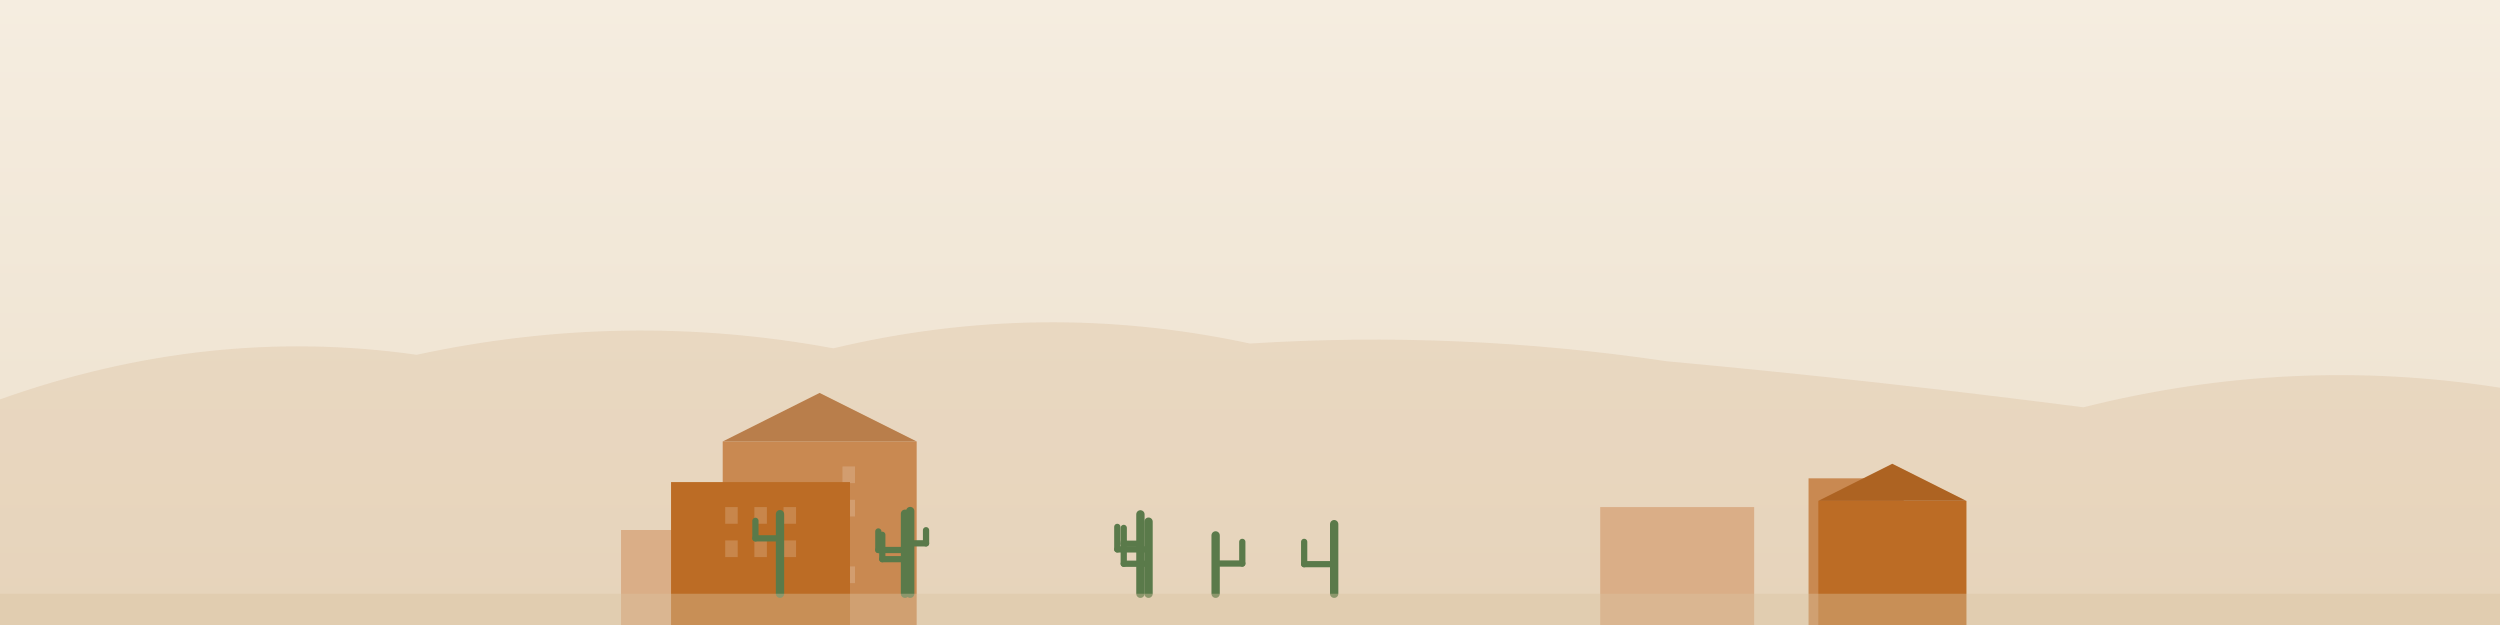
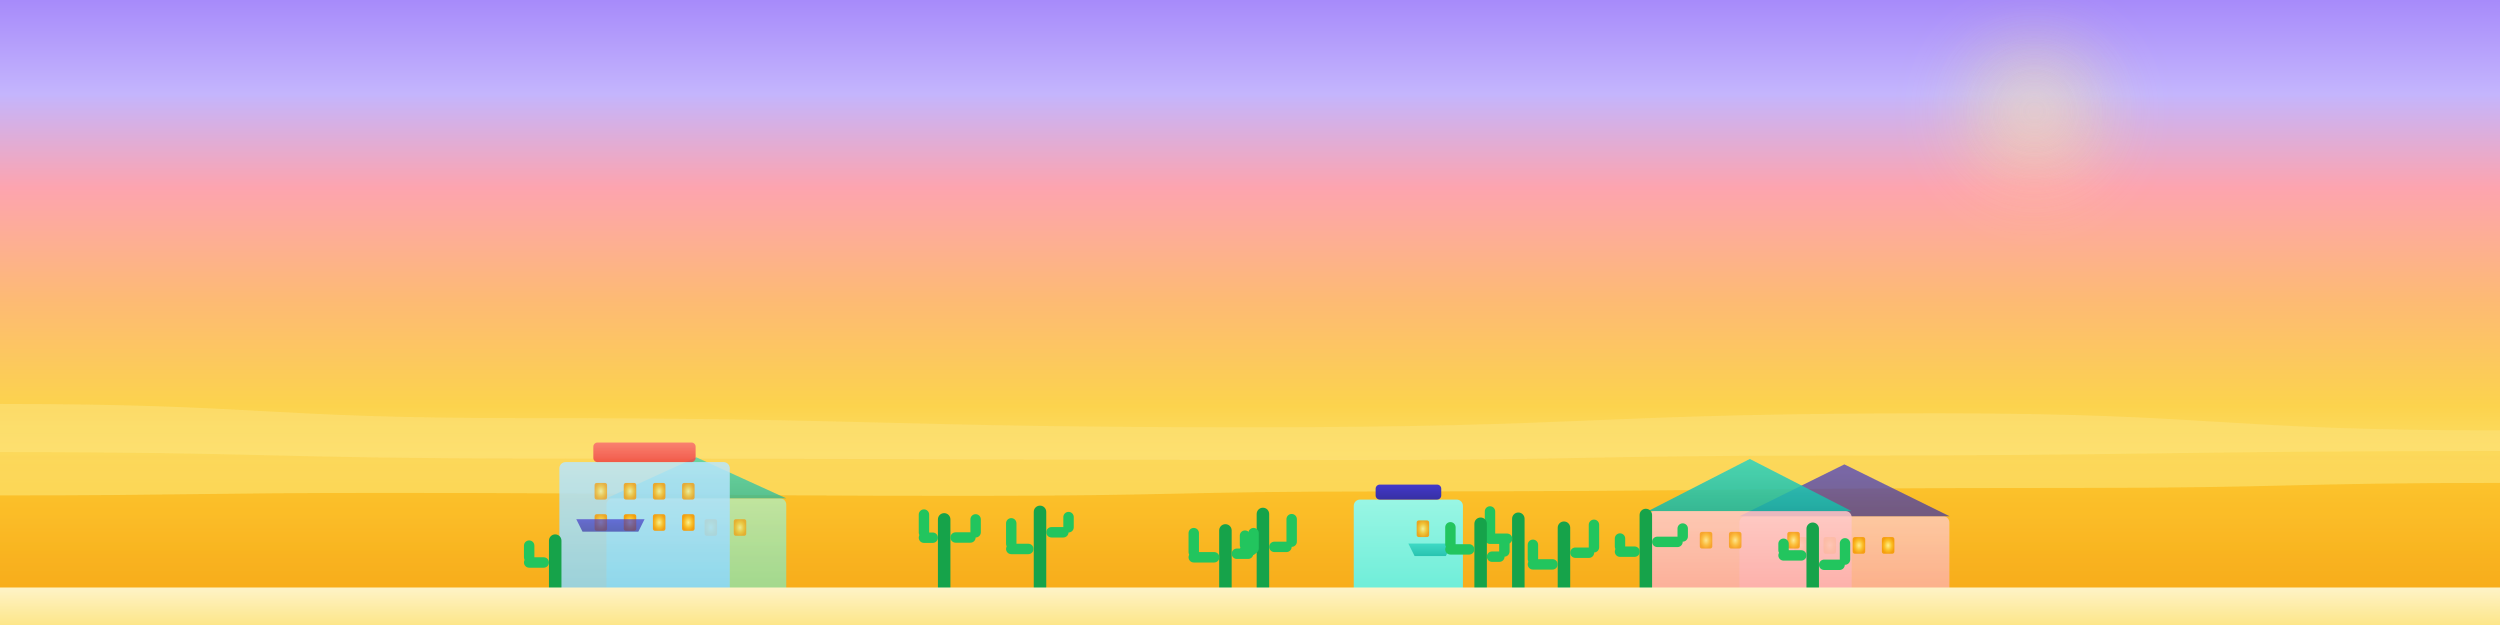
<svg xmlns="http://www.w3.org/2000/svg" viewBox="0 0 1200 300" width="1200" height="300">
  <defs>
    <linearGradient id="skyGrad" x1="0" y1="0" x2="0" y2="1">
-       <stop offset="0%" stop-color="#f5ede0" />
-       <stop offset="100%" stop-color="#ede0cc" />
+       <stop offset="0%" stop-color="#a78bfa" />
+       <stop offset="15%" stop-color="#c4b5fd" />
+       <stop offset="30%" stop-color="#fda4af" />
+       <stop offset="48%" stop-color="#fdba74" />
+       <stop offset="65%" stop-color="#fcd34d" />
+       <stop offset="85%" stop-color="#fef08a" />
+       <stop offset="100%" stop-color="#fef9c3" />
    </linearGradient>
+     <linearGradient id="bldg_coral" x1="0" y1="0" x2="0" y2="1">
+       <stop offset="0%" stop-color="#fecaca" />
+       <stop offset="100%" stop-color="#fca5a5" />
+     </linearGradient>
+     <linearGradient id="bldg_teal" x1="0" y1="0" x2="0" y2="1">
+       <stop offset="0%" stop-color="#99f6e4" />
+       <stop offset="100%" stop-color="#5eead4" />
+     </linearGradient>
+     <linearGradient id="bldg_amber" x1="0" y1="0" x2="0" y2="1">
+       <stop offset="0%" stop-color="#fde68a" />
+       <stop offset="100%" stop-color="#fcd34d" />
+     </linearGradient>
+     <linearGradient id="bldg_lavender" x1="0" y1="0" x2="0" y2="1">
+       <stop offset="0%" stop-color="#ddd6fe" />
+       <stop offset="100%" stop-color="#c4b5fd" />
+     </linearGradient>
+     <linearGradient id="bldg_blue" x1="0" y1="0" x2="0" y2="1">
+       <stop offset="0%" stop-color="#bfdbfe" />
+       <stop offset="100%" stop-color="#93c5fd" />
+     </linearGradient>
+     <linearGradient id="bldg_mint" x1="0" y1="0" x2="0" y2="1">
+       <stop offset="0%" stop-color="#a7f3d0" />
+       <stop offset="100%" stop-color="#6ee7b7" />
+     </linearGradient>
+     <linearGradient id="bldg_rose" x1="0" y1="0" x2="0" y2="1">
+       <stop offset="0%" stop-color="#fecdd3" />
+       <stop offset="100%" stop-color="#fda4af" />
+     </linearGradient>
+     <linearGradient id="bldg_sky" x1="0" y1="0" x2="0" y2="1">
+       <stop offset="0%" stop-color="#bae6fd" />
+       <stop offset="100%" stop-color="#7dd3fc" />
+     </linearGradient>
+     <linearGradient id="roof_navyRoof" x1="0" y1="0" x2="0" y2="1">
+       <stop offset="0%" stop-color="#4338ca" />
+       <stop offset="100%" stop-color="#3730a3" />
+     </linearGradient>
+     <linearGradient id="roof_coralRoof" x1="0" y1="0" x2="0" y2="1">
+       <stop offset="0%" stop-color="#f87171" />
+       <stop offset="100%" stop-color="#ef4444" />
+     </linearGradient>
+     <linearGradient id="roof_tealRoof" x1="0" y1="0" x2="0" y2="1">
+       <stop offset="0%" stop-color="#2dd4bf" />
+       <stop offset="100%" stop-color="#14b8a6" />
+     </linearGradient>
+     <radialGradient id="windowGlow" cx="50%" cy="50%" r="50%">
+       <stop offset="0%" stop-color="#fef08a" />
+       <stop offset="60%" stop-color="#fbbf24" />
+       <stop offset="100%" stop-color="#f59e0b" />
+     </radialGradient>
+     <linearGradient id="hillFar" x1="0" y1="0" x2="0" y2="1">
+       <stop offset="0%" stop-color="#c4b5fd" />
+       <stop offset="100%" stop-color="#a5b4fc" />
+     </linearGradient>
+     <linearGradient id="hillMid" x1="0" y1="0" x2="0" y2="1">
+       <stop offset="0%" stop-color="#86efac" />
+       <stop offset="100%" stop-color="#4ade80" />
+     </linearGradient>
+     <linearGradient id="hillNear" x1="0" y1="0" x2="0" y2="1">
+       <stop offset="0%" stop-color="#34d399" />
+       <stop offset="100%" stop-color="#10b981" />
+     </linearGradient>
+     <linearGradient id="hillDesertFar" x1="0" y1="0" x2="0" y2="1">
+       <stop offset="0%" stop-color="#fde68a" />
+       <stop offset="100%" stop-color="#fcd34d" />
+     </linearGradient>
+     <linearGradient id="hillDesertMid" x1="0" y1="0" x2="0" y2="1">
+       <stop offset="0%" stop-color="#fcd34d" />
+       <stop offset="100%" stop-color="#fbbf24" />
+     </linearGradient>
+     <linearGradient id="hillDesertNear" x1="0" y1="0" x2="0" y2="1">
+       <stop offset="0%" stop-color="#fbbf24" />
+       <stop offset="100%" stop-color="#f59e0b" />
+     </linearGradient>
+     <linearGradient id="groundGrad" x1="0" y1="0" x2="0" y2="1">
+       <stop offset="0%" stop-color="#fef3c7" />
+       <stop offset="100%" stop-color="#fde68a" />
+     </linearGradient>
+     <linearGradient id="waterGrad" x1="0" y1="0" x2="0" y2="1">
+       <stop offset="0%" stop-color="#bfdbfe" />
+       <stop offset="100%" stop-color="#93c5fd" />
+     </linearGradient>
+     <filter id="softGlow" x="-50%" y="-50%" width="200%" height="200%">
+       <feGaussianBlur in="SourceGraphic" stdDeviation="12" />
+     </filter>
  </defs>
  <rect width="1200" height="300" fill="url(#skyGrad)" />
-   <path d="M0 300 L0.0 191.7 Q100.0 156.1 200.0 170.3 Q300.0 148.7 400.0 167.2 Q500.0 143.4 600.0 164.9 Q700.0 158.6 800.0 173.4 Q900.0 182.6 1000.0 195.5 Q1100.0 170.4 1200.0 186.1 L1200 300 Z" fill="#d9bc9b" opacity="0.35" />
-   <rect x="298.1" y="254.4" width="54.5" height="45.6" fill="#daae87" />
-   <rect x="768.1" y="243.4" width="73.9" height="56.6" fill="#daae87" />
-   <rect x="346.9" y="211.9" width="93.1" height="88.1" fill="#c98951" />
-   <polygon points="346.9,211.9 393.4,188.6 440.0,211.9" fill="#b97e4b" />
-   <rect x="404.4" y="223.9" width="6" height="8" fill="#dcb28e" opacity="0.5" />
-   <rect x="390.4" y="239.9" width="6" height="8" fill="#dcb28e" opacity="0.5" />
-   <rect x="404.4" y="239.9" width="6" height="8" fill="#dcb28e" opacity="0.5" />
-   <rect x="390.4" y="271.9" width="6" height="8" fill="#dcb28e" opacity="0.5" />
-   <rect x="404.4" y="271.9" width="6" height="8" fill="#dcb28e" opacity="0.5" />
-   <rect x="868.1" y="229.6" width="45.7" height="70.4" fill="#c98951" />
-   <rect x="881.0" y="273.6" width="6" height="8" fill="#dcb28e" opacity="0.5" />
-   <rect x="895.0" y="273.6" width="6" height="8" fill="#dcb28e" opacity="0.5" />
-   <rect x="322.1" y="231.4" width="85.9" height="68.6" fill="#bc6c25" />
-   <rect x="348.1" y="243.4" width="6" height="8" fill="#d39f71" opacity="0.5" />
-   <rect x="362.1" y="243.4" width="6" height="8" fill="#d39f71" opacity="0.5" />
-   <rect x="376.1" y="243.4" width="6" height="8" fill="#d39f71" opacity="0.5" />
-   <rect x="348.1" y="259.4" width="6" height="8" fill="#d39f71" opacity="0.5" />
-   <rect x="362.1" y="259.4" width="6" height="8" fill="#d39f71" opacity="0.5" />
-   <rect x="376.1" y="259.4" width="6" height="8" fill="#d39f71" opacity="0.5" />
-   <rect x="872.8" y="240.4" width="71.1" height="59.6" fill="#bc6c25" />
-   <polygon points="872.8,240.4 908.3,222.6 943.8,240.4" fill="#ad6322" />
-   <line x1="640.4" y1="285.0" x2="640.4" y2="251.6" stroke="#5a7a4a" stroke-width="4" stroke-linecap="round" />
-   <line x1="640.4" y1="270.8" x2="626.0" y2="270.8" stroke="#5a7a4a" stroke-width="3" stroke-linecap="round" />
-   <line x1="626.0" y1="270.8" x2="626.0" y2="260.1" stroke="#5a7a4a" stroke-width="3" stroke-linecap="round" />
-   <line x1="434.4" y1="285.0" x2="434.4" y2="246.6" stroke="#5a7a4a" stroke-width="4" stroke-linecap="round" />
-   <line x1="434.4" y1="268.4" x2="423.5" y2="268.4" stroke="#5a7a4a" stroke-width="3" stroke-linecap="round" />
-   <line x1="423.5" y1="268.4" x2="423.5" y2="256.7" stroke="#5a7a4a" stroke-width="3" stroke-linecap="round" />
-   <line x1="434.4" y1="260.8" x2="444.5" y2="260.8" stroke="#5a7a4a" stroke-width="3" stroke-linecap="round" />
-   <line x1="444.5" y1="260.8" x2="444.5" y2="254.5" stroke="#5a7a4a" stroke-width="3" stroke-linecap="round" />
-   <line x1="547.4" y1="285.0" x2="547.4" y2="246.9" stroke="#5a7a4a" stroke-width="4" stroke-linecap="round" />
-   <line x1="547.4" y1="261.0" x2="539.4" y2="261.0" stroke="#5a7a4a" stroke-width="3" stroke-linecap="round" />
-   <line x1="539.4" y1="261.0" x2="539.4" y2="253.4" stroke="#5a7a4a" stroke-width="3" stroke-linecap="round" />
-   <line x1="551.3" y1="285.0" x2="551.3" y2="250.4" stroke="#5a7a4a" stroke-width="4" stroke-linecap="round" />
-   <line x1="551.3" y1="263.7" x2="536.3" y2="263.7" stroke="#5a7a4a" stroke-width="3" stroke-linecap="round" />
-   <line x1="536.3" y1="263.7" x2="536.3" y2="252.9" stroke="#5a7a4a" stroke-width="3" stroke-linecap="round" />
-   <line x1="551.3" y1="270.6" x2="539.4" y2="270.6" stroke="#5a7a4a" stroke-width="3" stroke-linecap="round" />
-   <line x1="539.4" y1="270.6" x2="539.4" y2="260.2" stroke="#5a7a4a" stroke-width="3" stroke-linecap="round" />
-   <line x1="583.5" y1="285.0" x2="583.5" y2="257.0" stroke="#5a7a4a" stroke-width="4" stroke-linecap="round" />
-   <line x1="583.5" y1="270.5" x2="596.3" y2="270.5" stroke="#5a7a4a" stroke-width="3" stroke-linecap="round" />
-   <line x1="596.3" y1="270.5" x2="596.3" y2="260.1" stroke="#5a7a4a" stroke-width="3" stroke-linecap="round" />
-   <line x1="374.4" y1="285.0" x2="374.4" y2="246.8" stroke="#5a7a4a" stroke-width="4" stroke-linecap="round" />
-   <line x1="374.4" y1="258.4" x2="362.6" y2="258.4" stroke="#5a7a4a" stroke-width="3" stroke-linecap="round" />
-   <line x1="362.6" y1="258.4" x2="362.6" y2="250.0" stroke="#5a7a4a" stroke-width="3" stroke-linecap="round" />
-   <line x1="436.9" y1="285.0" x2="436.9" y2="245.3" stroke="#5a7a4a" stroke-width="4" stroke-linecap="round" />
-   <line x1="436.9" y1="264.0" x2="421.6" y2="264.0" stroke="#5a7a4a" stroke-width="3" stroke-linecap="round" />
-   <line x1="421.6" y1="264.0" x2="421.6" y2="255.1" stroke="#5a7a4a" stroke-width="3" stroke-linecap="round" />
-   <rect x="0" y="285" width="1200" height="15" fill="#d9c4a0" opacity="0.4" />
+   <circle cx="976.6" cy="53.4" r="45" fill="#fef08a" opacity="0.12" filter="url(#softGlow)" />
+   <circle cx="976.6" cy="53.4" r="30" fill="#fde68a" opacity="0.18" filter="url(#softGlow)" />
+   <circle cx="976.6" cy="53.4" r="16" fill="#fef9c3" opacity="0.25" filter="url(#softGlow)" />
+   <path d="M0 300 L0.0 193.9 C125.2 193.9, 125.2 200.7, 250.5 200.7 C425.5 200.7, 425.5 205.1, 600.6 205.1 C765.0 205.1, 765.0 198.4, 929.4 198.4 C1064.7 198.4, 1064.7 206.6, 1200.0 206.6 L1200 300 Z" fill="url(#hillDesertFar)" opacity="0.45" />
+   <path d="M0 300 L0.0 217.0 C129.7 217.0, 129.7 220.1, 259.3 220.1 C454.8 220.1, 454.8 220.8, 650.3 220.8 C761.8 220.8, 761.8 218.7, 873.4 218.7 C1036.7 218.7, 1036.7 216.5, 1200.0 216.5 L1200 300 Z" fill="url(#hillDesertMid)" opacity="0.6" />
+   <path d="M0 300 L0.0 237.8 C92.3 237.8, 92.3 236.6, 184.7 236.6 C325.4 236.6, 325.4 238.0, 466.1 238.0 C565.0 238.0, 565.0 235.9, 663.9 235.9 C830.7 235.9, 830.7 234.2, 997.6 234.2 C1098.8 234.2, 1098.8 231.8, 1200.0 231.8 L1200 300 Z" fill="url(#hillDesertNear)" opacity="0.85" />
+   <rect x="291.1" y="239.2" width="86.3" height="60.8" rx="3" fill="url(#bldg_mint)" opacity="0.7" />
+   <polygon points="291.1,239.2 334.2,219.5 377.4,239.2" fill="url(#roof_tealRoof)" opacity="0.7" />
+   <rect x="338.2" y="249.2" width="6" height="8" rx="1" fill="url(#windowGlow)" opacity="0.935" />
+   <rect x="352.2" y="249.2" width="6" height="8" rx="1" fill="url(#windowGlow)" opacity="0.726" />
+   <rect x="834.9" y="247.8" width="100.8" height="52.2" rx="3" fill="url(#bldg_rose)" opacity="0.7" />
+   <polygon points="834.9,247.8 885.3,222.9 935.8,247.8" fill="url(#roof_navyRoof)" opacity="0.7" />
+   <rect x="861.3" y="257.8" width="6" height="8" rx="1" fill="url(#windowGlow)" opacity="0.938" />
+   <rect x="875.3" y="257.8" width="6" height="8" rx="1" fill="url(#windowGlow)" opacity="0.895" />
+   <rect x="889.3" y="257.8" width="6" height="8" rx="1" fill="url(#windowGlow)" opacity="0.943" />
+   <rect x="903.3" y="257.8" width="6" height="8" rx="1" fill="url(#windowGlow)" opacity="0.98" />
+   <rect x="268.5" y="221.8" width="81.8" height="78.2" rx="3" fill="url(#bldg_sky)" opacity="0.85" />
+   <rect x="284.8" y="212.4" width="49.1" height="9.4" rx="2" fill="url(#roof_coralRoof)" opacity="0.85" />
+   <rect x="285.4" y="231.8" width="6" height="8" rx="1" fill="url(#windowGlow)" opacity="0.718" />
+   <rect x="299.4" y="231.8" width="6" height="8" rx="1" fill="url(#windowGlow)" opacity="0.805" />
+   <rect x="313.4" y="231.8" width="6" height="8" rx="1" fill="url(#windowGlow)" opacity="0.837" />
+   <rect x="327.4" y="231.8" width="6" height="8" rx="1" fill="url(#windowGlow)" opacity="0.788" />
+   <rect x="285.4" y="246.8" width="6" height="8" rx="1" fill="url(#windowGlow)" opacity="0.868" />
+   <rect x="299.4" y="246.8" width="6" height="8" rx="1" fill="url(#windowGlow)" opacity="0.975" />
+   <rect x="313.4" y="246.8" width="6" height="8" rx="1" fill="url(#windowGlow)" opacity="0.941" />
+   <rect x="327.4" y="246.8" width="6" height="8" rx="1" fill="url(#windowGlow)" opacity="0.968" />
+   <path d="M276.6 249.2 L309.4 249.2 L306.4 255.2 L279.6 255.2 Z" fill="url(#roof_navyRoof)" opacity="0.68" />
+   <rect x="791.1" y="245.3" width="97.7" height="54.7" rx="3" fill="url(#bldg_coral)" opacity="0.85" />
+   <polygon points="791.1,245.3 839.9,220.3 888.7,245.3" fill="url(#roof_tealRoof)" opacity="0.85" />
+   <rect x="815.9" y="255.3" width="6" height="8" rx="1" fill="url(#windowGlow)" opacity="0.77" />
+   <rect x="829.9" y="255.3" width="6" height="8" rx="1" fill="url(#windowGlow)" opacity="0.778" />
+   <rect x="857.9" y="255.3" width="6" height="8" rx="1" fill="url(#windowGlow)" opacity="0.838" />
+   <rect x="649.8" y="239.8" width="52.4" height="60.2" rx="3" fill="url(#bldg_teal)" opacity="1" />
+   <rect x="660.3" y="232.6" width="31.5" height="7.2" rx="2" fill="url(#roof_navyRoof)" opacity="1" />
+   <rect x="680.0" y="249.8" width="6" height="8" rx="1" fill="url(#windowGlow)" opacity="0.892" />
+   <rect x="671.0" y="284.0" width="10" height="16" rx="2" fill="url(#roof_navyRoof)" opacity="0.8" />
+   <rect x="673.0" y="287.0" width="6" height="10" rx="1" fill="url(#windowGlow)" opacity="0.45" />
+   <path d="M676.0 260.9 L697.0 260.9 L694.0 266.9 L679.0 266.9 Z" fill="url(#roof_tealRoof)" opacity="0.8" />
+   <rect x="603.2" y="243.7" width="6" height="41.3" rx="3" fill="#16a34a" />
+   <rect x="595.1" y="261.6" width="8.1" height="5" rx="2.5" fill="#22c55e" />
+   <rect x="595.1" y="254.6" width="5" height="9.5" rx="2.5" fill="#22c55e" />
+   <rect x="609.2" y="260.0" width="10.8" height="5" rx="2.5" fill="#22c55e" />
+   <rect x="617.5" y="246.7" width="5" height="15.8" rx="2.5" fill="#22c55e" />
+   <rect x="747.7" y="250.3" width="6" height="34.7" rx="3" fill="#16a34a" />
+   <rect x="733.3" y="268.4" width="14.4" height="5" rx="2.5" fill="#22c55e" />
+   <rect x="733.3" y="259.0" width="5" height="11.8" rx="2.5" fill="#22c55e" />
+   <rect x="753.7" y="262.8" width="11.5" height="5" rx="2.5" fill="#22c55e" />
+   <rect x="762.6" y="249.4" width="5" height="15.8" rx="2.5" fill="#22c55e" />
+   <rect x="450.2" y="246.3" width="6" height="38.7" rx="3" fill="#16a34a" />
+   <rect x="441.0" y="255.6" width="9.2" height="5" rx="2.5" fill="#22c55e" />
+   <rect x="441.0" y="244.5" width="5" height="13.6" rx="2.5" fill="#22c55e" />
+   <rect x="456.2" y="255.5" width="12.1" height="5" rx="2.5" fill="#22c55e" />
+   <rect x="465.8" y="246.8" width="5" height="11.2" rx="2.5" fill="#22c55e" />
+   <rect x="585.2" y="251.6" width="6" height="33.4" rx="3" fill="#16a34a" />
+   <rect x="570.5" y="265.0" width="14.8" height="5" rx="2.5" fill="#22c55e" />
+   <rect x="570.5" y="253.4" width="5" height="14.1" rx="2.5" fill="#22c55e" />
+   <rect x="591.2" y="263.3" width="10.4" height="5" rx="2.5" fill="#22c55e" />
+   <rect x="599.2" y="253.4" width="5" height="12.4" rx="2.5" fill="#22c55e" />
+   <rect x="867.1" y="250.8" width="6" height="34.2" rx="3" fill="#16a34a" />
+   <rect x="853.6" y="264.1" width="13.5" height="5" rx="2.5" fill="#22c55e" />
+   <rect x="853.6" y="258.5" width="5" height="8.1" rx="2.5" fill="#22c55e" />
+   <rect x="873.1" y="268.6" width="12.4" height="5" rx="2.5" fill="#22c55e" />
+   <rect x="883.1" y="258.3" width="5" height="12.8" rx="2.5" fill="#22c55e" />
+   <rect x="263.5" y="256.5" width="6" height="28.5" rx="3" fill="#16a34a" />
+   <rect x="251.5" y="267.5" width="12.0" height="5" rx="2.5" fill="#22c55e" />
+   <rect x="251.5" y="259.4" width="5" height="10.6" rx="2.5" fill="#22c55e" />
+   <rect x="496.2" y="242.7" width="6" height="42.3" rx="3" fill="#16a34a" />
+   <rect x="482.9" y="261.0" width="13.2" height="5" rx="2.5" fill="#22c55e" />
+   <rect x="482.9" y="248.7" width="5" height="14.8" rx="2.5" fill="#22c55e" />
+   <rect x="502.2" y="253.0" width="10.7" height="5" rx="2.5" fill="#22c55e" />
+   <rect x="510.4" y="245.7" width="5" height="9.9" rx="2.5" fill="#22c55e" />
+   <rect x="725.8" y="246.0" width="6" height="39.0" rx="3" fill="#16a34a" />
+   <rect x="712.7" y="256.1" width="13.2" height="5" rx="2.5" fill="#22c55e" />
+   <rect x="712.7" y="243.0" width="5" height="15.6" rx="2.5" fill="#22c55e" />
+   <rect x="787.0" y="244.2" width="6" height="40.8" rx="3" fill="#16a34a" />
+   <rect x="775.1" y="262.3" width="12.0" height="5" rx="2.5" fill="#22c55e" />
+   <rect x="775.1" y="256.0" width="5" height="8.8" rx="2.5" fill="#22c55e" />
+   <rect x="793.0" y="257.6" width="14.7" height="5" rx="2.5" fill="#22c55e" />
+   <rect x="805.2" y="251.2" width="5" height="8.8" rx="2.5" fill="#22c55e" />
+   <rect x="707.7" y="248.4" width="6" height="36.6" rx="3" fill="#16a34a" />
+   <rect x="693.7" y="261.2" width="14.0" height="5" rx="2.5" fill="#22c55e" />
+   <rect x="693.7" y="250.6" width="5" height="13.1" rx="2.5" fill="#22c55e" />
+   <rect x="713.7" y="264.7" width="8.5" height="5" rx="2.5" fill="#22c55e" />
+   <rect x="719.6" y="256.7" width="5" height="10.5" rx="2.5" fill="#22c55e" />
+   <rect x="0" y="282" width="1200" height="18" fill="url(#groundGrad)" />
</svg>
